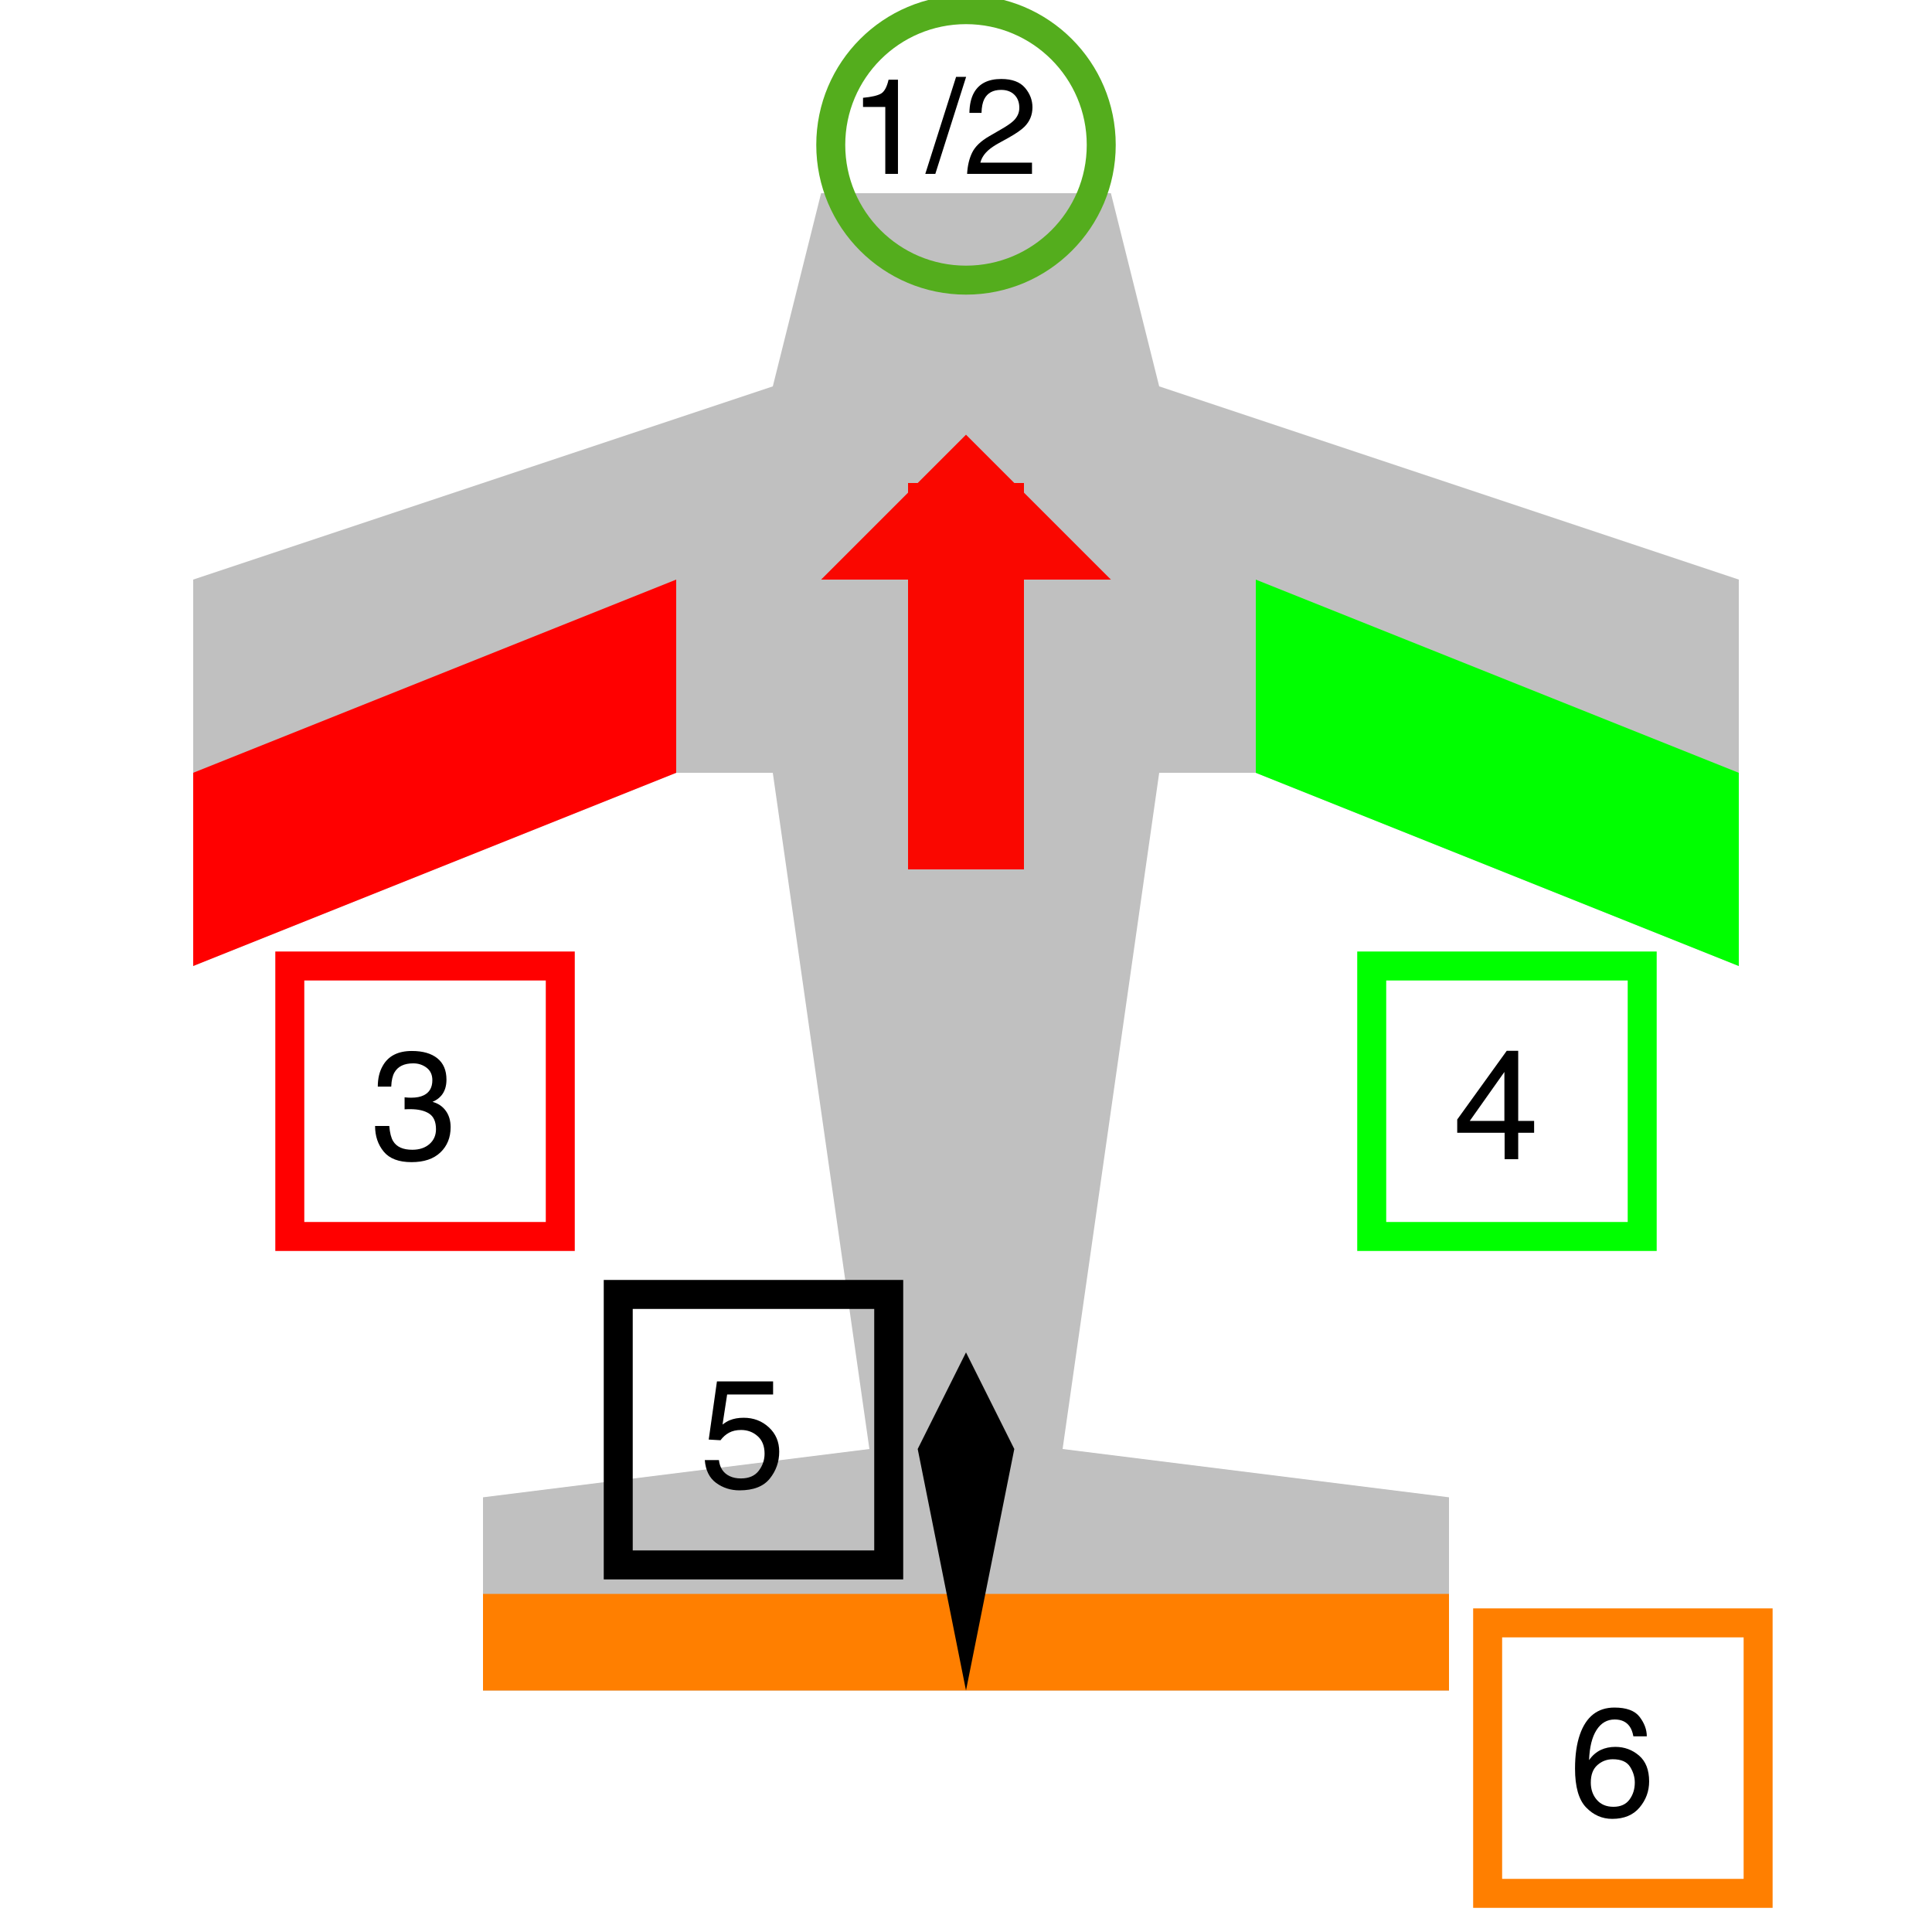
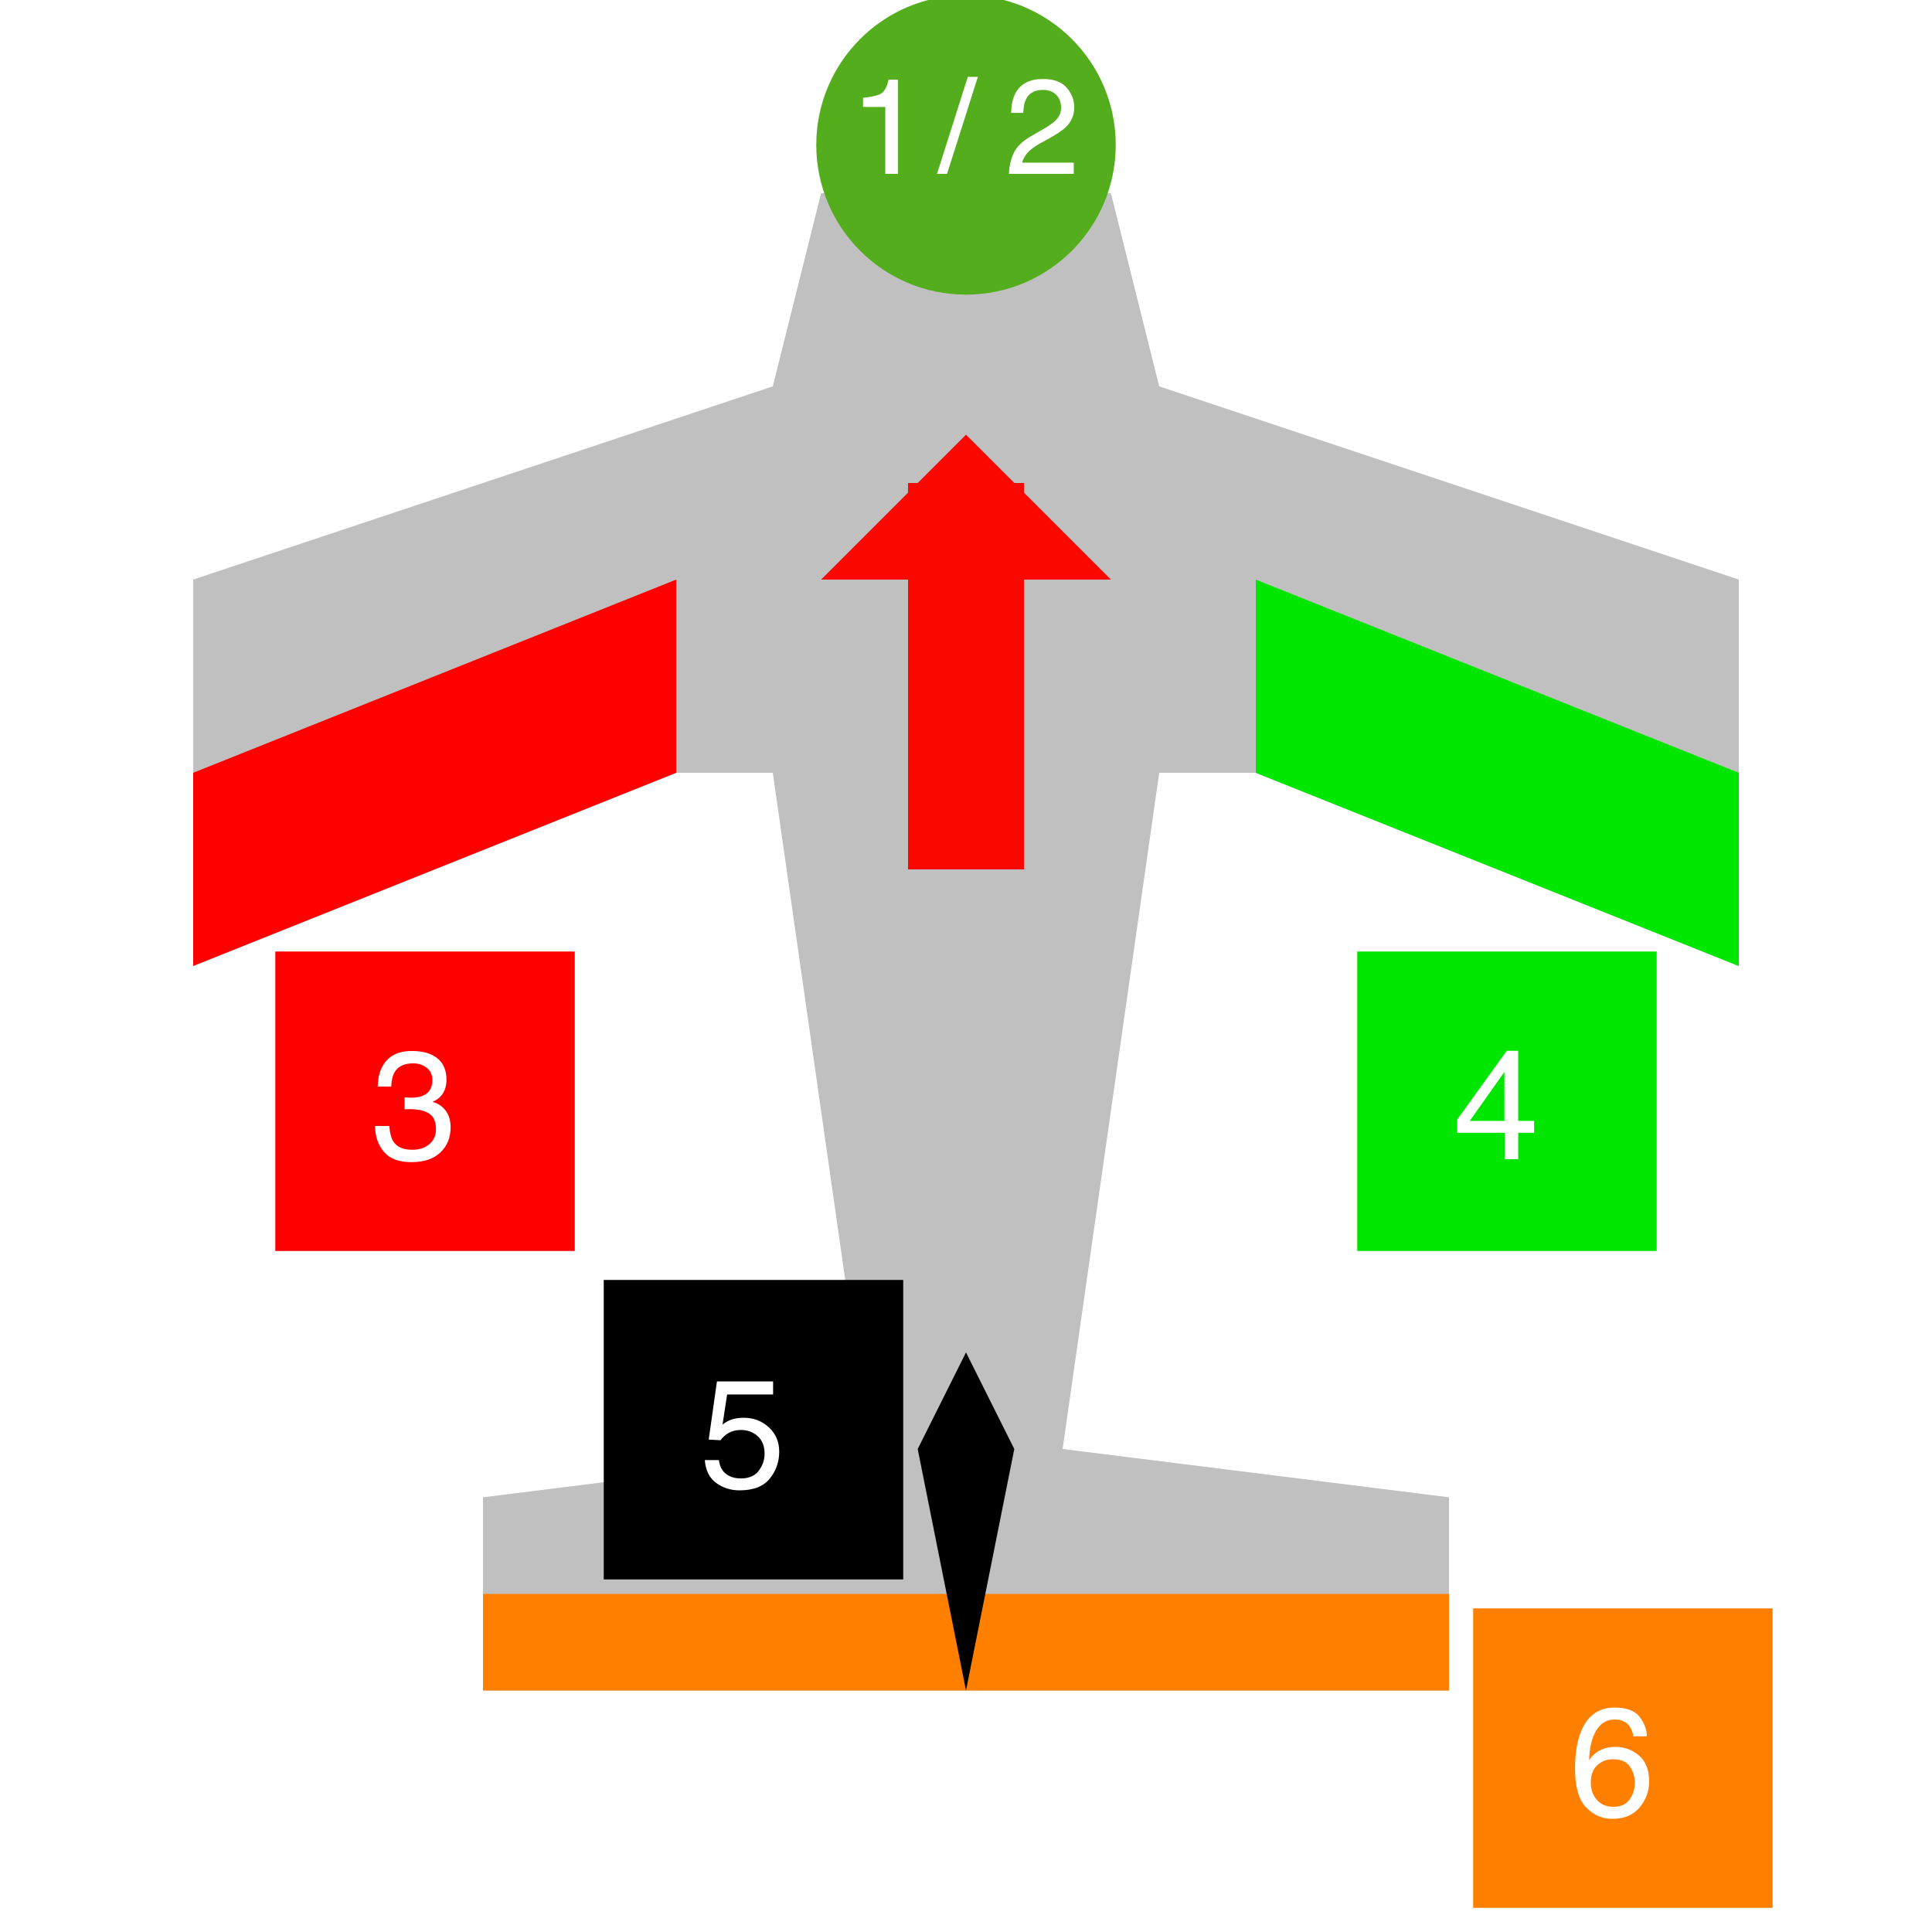
<svg xmlns="http://www.w3.org/2000/svg" xmlns:xlink="http://www.w3.org/1999/xlink" width="200pt" height="200pt" viewBox="0 0 200 200" version="1.1">
  <defs>
    <g>
      <symbol overflow="visible" id="glyph0-0">
        <path style="stroke:none;" d="" />
      </symbol>
      <symbol overflow="visible" id="glyph0-1">
        <path style="stroke:none;" d="M 1.34 -6.93 L 1.34 -7.875 C 2.227 -7.961 2.848 -8.105 3.199 -8.309 C 3.551 -8.512 3.812 -8.992 3.984 -9.75 L 4.957 -9.75 L 4.957 0 L 3.645 0 L 3.645 -6.93 Z M 1.34 -6.93 " />
      </symbol>
      <symbol overflow="visible" id="glyph0-2">
        <path style="stroke:none;" d="M 3.188 -10.043 L 4.227 -10.043 L 1.039 0 L 0 0 Z M 3.188 -10.043 " />
      </symbol>
      <symbol overflow="visible" id="glyph0-3">
        <path style="stroke:none;" d="M 0.961 -2.203 C 1.266 -2.828 1.855 -3.395 2.734 -3.902 L 4.047 -4.664 C 4.633 -5.004 5.047 -5.297 5.285 -5.539 C 5.656 -5.914 5.844 -6.348 5.844 -6.836 C 5.844 -7.406 5.672 -7.859 5.332 -8.191 C 4.992 -8.527 4.535 -8.695 3.965 -8.695 C 3.121 -8.695 2.539 -8.375 2.215 -7.738 C 2.043 -7.398 1.945 -6.922 1.93 -6.316 L 0.676 -6.316 C 0.691 -7.168 0.848 -7.863 1.148 -8.402 C 1.68 -9.352 2.621 -9.824 3.973 -9.824 C 5.094 -9.824 5.91 -9.52 6.43 -8.914 C 6.945 -8.309 7.203 -7.633 7.203 -6.891 C 7.203 -6.105 6.93 -5.438 6.379 -4.883 C 6.059 -4.559 5.488 -4.164 4.664 -3.703 L 3.727 -3.188 C 3.281 -2.941 2.93 -2.703 2.672 -2.48 C 2.219 -2.086 1.93 -1.645 1.812 -1.164 L 7.156 -1.164 L 7.156 0 L 0.438 0 C 0.484 -0.844 0.656 -1.578 0.961 -2.203 Z M 0.961 -2.203 " />
      </symbol>
      <symbol overflow="visible" id="glyph1-0">
        <path style="stroke:none;" d="" />
      </symbol>
      <symbol overflow="visible" id="glyph1-1">
        <path style="stroke:none;" d="" />
      </symbol>
      <symbol overflow="visible" id="glyph1-2">
        <path style="stroke:none;" d="M 1.277 -0.785 C 0.68 -1.512 0.383 -2.395 0.383 -3.438 L 1.852 -3.438 C 1.914 -2.715 2.051 -2.188 2.258 -1.859 C 2.621 -1.27 3.281 -0.977 4.234 -0.977 C 4.973 -0.977 5.566 -1.176 6.016 -1.57 C 6.465 -1.965 6.688 -2.477 6.688 -3.102 C 6.688 -3.871 6.453 -4.41 5.98 -4.719 C 5.508 -5.027 4.855 -5.18 4.016 -5.18 C 3.922 -5.18 3.828 -5.18 3.73 -5.176 C 3.633 -5.172 3.535 -5.168 3.438 -5.164 L 3.438 -6.406 C 3.582 -6.391 3.707 -6.379 3.805 -6.375 C 3.902 -6.371 4.012 -6.367 4.125 -6.367 C 4.652 -6.367 5.082 -6.449 5.422 -6.617 C 6.016 -6.91 6.312 -7.43 6.312 -8.18 C 6.312 -8.738 6.113 -9.168 5.719 -9.469 C 5.324 -9.77 4.863 -9.922 4.336 -9.922 C 3.398 -9.922 2.75 -9.609 2.391 -8.984 C 2.191 -8.641 2.082 -8.152 2.055 -7.516 L 0.664 -7.516 C 0.664 -8.348 0.832 -9.059 1.164 -9.641 C 1.738 -10.684 2.746 -11.203 4.188 -11.203 C 5.328 -11.203 6.211 -10.949 6.836 -10.441 C 7.461 -9.934 7.773 -9.199 7.773 -8.234 C 7.773 -7.547 7.59 -6.988 7.219 -6.562 C 6.988 -6.297 6.691 -6.09 6.328 -5.938 C 6.918 -5.777 7.375 -5.465 7.707 -5.004 C 8.039 -4.543 8.203 -3.98 8.203 -3.312 C 8.203 -2.246 7.852 -1.375 7.148 -0.703 C 6.445 -0.031 5.449 0.305 4.156 0.305 C 2.832 0.305 1.875 -0.059 1.277 -0.785 Z M 1.277 -0.785 " />
      </symbol>
      <symbol overflow="visible" id="glyph1-3">
        <path style="stroke:none;" d="M 5.289 -3.961 L 5.289 -9.031 L 1.703 -3.961 Z M 5.312 0 L 5.312 -2.734 L 0.406 -2.734 L 0.406 -4.109 L 5.531 -11.219 L 6.719 -11.219 L 6.719 -3.961 L 8.367 -3.961 L 8.367 -2.734 L 6.719 -2.734 L 6.719 0 Z M 5.312 0 " />
      </symbol>
      <symbol overflow="visible" id="glyph1-4">
        <path style="stroke:none;" d="M 1.977 -2.852 C 2.07 -2.051 2.441 -1.496 3.094 -1.188 C 3.426 -1.031 3.812 -0.953 4.25 -0.953 C 5.082 -0.953 5.699 -1.219 6.102 -1.75 C 6.504 -2.281 6.703 -2.871 6.703 -3.516 C 6.703 -4.297 6.465 -4.902 5.988 -5.328 C 5.512 -5.754 4.941 -5.969 4.273 -5.969 C 3.789 -5.969 3.375 -5.875 3.027 -5.688 C 2.68 -5.5 2.387 -5.238 2.141 -4.906 L 0.922 -4.977 L 1.773 -11 L 7.586 -11 L 7.586 -9.641 L 2.828 -9.641 L 2.352 -6.531 C 2.613 -6.73 2.859 -6.879 3.094 -6.977 C 3.512 -7.148 3.992 -7.234 4.539 -7.234 C 5.566 -7.234 6.434 -6.902 7.148 -6.242 C 7.863 -5.582 8.219 -4.742 8.219 -3.727 C 8.219 -2.668 7.891 -1.738 7.238 -0.93 C 6.586 -0.121 5.543 0.281 4.109 0.281 C 3.199 0.281 2.391 0.023 1.691 -0.488 C 0.992 -1 0.598 -1.789 0.516 -2.852 Z M 1.977 -2.852 " />
      </symbol>
      <symbol overflow="visible" id="glyph1-5">
        <path style="stroke:none;" d="M 7.293 -10.262 C 7.785 -9.613 8.031 -8.945 8.031 -8.258 L 6.641 -8.258 C 6.559 -8.699 6.426 -9.047 6.242 -9.297 C 5.902 -9.766 5.391 -10 4.703 -10 C 3.918 -10 3.293 -9.637 2.828 -8.91 C 2.363 -8.184 2.105 -7.145 2.055 -5.789 C 2.379 -6.262 2.785 -6.617 3.273 -6.852 C 3.723 -7.059 4.223 -7.164 4.773 -7.164 C 5.711 -7.164 6.527 -6.863 7.227 -6.266 C 7.926 -5.668 8.273 -4.773 8.273 -3.586 C 8.273 -2.57 7.941 -1.672 7.281 -0.887 C 6.621 -0.102 5.676 0.289 4.453 0.289 C 3.406 0.289 2.504 -0.109 1.742 -0.902 C 0.98 -1.695 0.602 -3.035 0.602 -4.914 C 0.602 -6.305 0.77 -7.484 1.109 -8.453 C 1.762 -10.309 2.949 -11.234 4.68 -11.234 C 5.93 -11.234 6.801 -10.91 7.293 -10.262 Z M 6.238 -1.707 C 6.605 -2.203 6.789 -2.793 6.789 -3.469 C 6.789 -4.043 6.625 -4.586 6.297 -5.105 C 5.969 -5.625 5.371 -5.883 4.508 -5.883 C 3.902 -5.883 3.375 -5.684 2.918 -5.281 C 2.461 -4.879 2.234 -4.277 2.234 -3.469 C 2.234 -2.762 2.441 -2.164 2.855 -1.684 C 3.27 -1.203 3.844 -0.961 4.578 -0.961 C 5.316 -0.961 5.871 -1.211 6.238 -1.707 Z M 6.238 -1.707 " />
      </symbol>
    </g>
  </defs>
  <g id="surface66">
    <path style=" stroke:none;fill-rule:nonzero;fill:rgb(75.294%,75.294%,75.294%);fill-opacity:1;" d="M 85 20 L 80 40 L 20 60 L 20 100 L 70 80 L 80 80 L 90 150 L 50 155 L 50 175 L 150 175 L 150 155 L 110 150 L 120 80 L 130 80 L 180 100 L 180 60 L 120 40 L 115 20 Z M 85 20 " />
    <path style=" stroke:none;fill-rule:nonzero;fill:rgb(100%,0%,0%);fill-opacity:1;" d="M 20 80 L 20 100 L 70 80 L 70 60 Z M 20 80 " />
-     <path style=" stroke:none;fill-rule:nonzero;fill:rgb(0%,100%,0%);fill-opacity:1;" d="M 180 80 L 180 100 L 130 80 L 130 60 Z M 180 80 " />
+     <path style=" stroke:none;fill-rule:nonzero;fill:rgb(0%,90%,0%);fill-opacity:1;" d="M 180 80 L 180 100 L 130 80 L 130 60 Z M 180 80 " />
    <path style=" stroke:none;fill-rule:nonzero;fill:rgb(100%,49.804%,0%);fill-opacity:1;" d="M 50 165 L 50 175 L 150 175 L 150 165 Z M 50 165 " />
    <path style=" stroke:none;fill-rule:nonzero;fill:rgb(0%,0%,0%);fill-opacity:1;" d="M 100 140 L 95 150 L 100 175 L 105 150 Z M 100 140 " />
-     <path style="fill:none;stroke-width:3;stroke-linecap:butt;stroke-linejoin:miter;stroke:rgb(32.941%,67.843%,11.373%);stroke-opacity:1;stroke-miterlimit:10;" d="M 114 15 C 114 22.73 107.73 29 100 29 C 92.27 29 86 22.73 86 15 C 86 7.27 92.27 1 100 1 C 107.73 1 114 7.27 114 15 " />
-     <g style="fill:rgb(0%,0%,0%);fill-opacity:1;">
+     <path style="fill:rgb(32.941%,67.843%,11.373%);stroke-width:3;stroke-linecap:butt;stroke-linejoin:miter;stroke:rgb(32.941%,67.843%,11.373%);stroke-opacity:1;stroke-miterlimit:10;" d="M 114 15 C 114 22.73 107.73 29 100 29 C 92.27 29 86 22.73 86 15 C 86 7.27 92.27 1 100 1 C 107.73 1 114 7.27 114 15 " />
+     <g style="fill:rgb(100%,100%,100%);fill-opacity:1;">
      <use xlink:href="#glyph0-1" x="88" y="18" />
-       <use xlink:href="#glyph0-2" x="95.786" y="18" />
-       <use xlink:href="#glyph0-3" x="99.676" y="18" />
+       <use xlink:href="#glyph0-2" x="97" y="18" />
+       <use xlink:href="#glyph0-3" x="104" y="18" />
    </g>
-     <path style="fill:none;stroke-width:3;stroke-linecap:butt;stroke-linejoin:miter;stroke:rgb(100%,0%,0%);stroke-opacity:1;stroke-miterlimit:10;" d="M 30 100 L 58 100 L 58 128 L 30 128 Z M 30 100 " />
-     <g style="fill:rgb(0%,0%,0%);fill-opacity:1;">
+     <path style="fill:rgb(100%,0%,0%);stroke-width:3;stroke-linecap:butt;stroke-linejoin:miter;stroke:rgb(100%,0%,0%);stroke-opacity:1;stroke-miterlimit:10;" d="M 30 100 L 58 100 L 58 128 L 30 128 Z M 30 100 " />
+     <g style="fill:rgb(100%,100%,100%);fill-opacity:1;">
      <use xlink:href="#glyph1-1" x="34" y="120" />
      <use xlink:href="#glyph1-2" x="38.445" y="120" />
    </g>
-     <path style="fill:none;stroke-width:3;stroke-linecap:butt;stroke-linejoin:miter;stroke:rgb(0%,100%,0%);stroke-opacity:1;stroke-miterlimit:10;" d="M 142 100 L 170 100 L 170 128 L 142 128 Z M 142 100 " />
-     <g style="fill:rgb(0%,0%,0%);fill-opacity:1;">
+     <path style="fill:rgb(0%,90%,0%);stroke-width:3;stroke-linecap:butt;stroke-linejoin:miter;stroke:rgb(0%,90%,0%);stroke-opacity:1;stroke-miterlimit:10;" d="M 142 100 L 170 100 L 170 128 L 142 128 Z M 142 100 " />
+     <g style="fill:rgb(100%,100%,100%);fill-opacity:1;">
      <use xlink:href="#glyph1-1" x="146" y="120" />
      <use xlink:href="#glyph1-3" x="150.445" y="120" />
    </g>
-     <path style="fill:none;stroke-width:3;stroke-linecap:butt;stroke-linejoin:miter;stroke:rgb(0%,0%,0%);stroke-opacity:1;stroke-miterlimit:10;" d="M 64 134 L 92 134 L 92 162 L 64 162 Z M 64 134 " />
-     <g style="fill:rgb(0%,0%,0%);fill-opacity:1;">
+     <path style="fill:rgb(0%,0%,0%);stroke-width:3;stroke-linecap:butt;stroke-linejoin:miter;stroke:rgb(0%,0%,0%);stroke-opacity:1;stroke-miterlimit:10;" d="M 64 134 L 92 134 L 92 162 L 64 162 Z M 64 134 " />
+     <g style="fill:rgb(100%,100%,100%);fill-opacity:1;">
      <use xlink:href="#glyph1-1" x="68" y="154" />
      <use xlink:href="#glyph1-4" x="72.445" y="154" />
    </g>
-     <path style="fill:none;stroke-width:3;stroke-linecap:butt;stroke-linejoin:miter;stroke:rgb(100%,49.804%,0%);stroke-opacity:1;stroke-miterlimit:10;" d="M 154 168 L 182 168 L 182 196 L 154 196 Z M 154 168 " />
-     <g style="fill:rgb(0%,0%,0%);fill-opacity:1;">
+     <path style="fill:rgb(100%,49.804%,0%);stroke-width:3;stroke-linecap:butt;stroke-linejoin:miter;stroke:rgb(100%,49.804%,0%);stroke-opacity:1;stroke-miterlimit:10;" d="M 154 168 L 182 168 L 182 196 L 154 196 Z M 154 168 " />
+     <g style="fill:rgb(100%,100%,100%);fill-opacity:1;">
      <use xlink:href="#glyph1-1" x="158" y="188" />
      <use xlink:href="#glyph1-5" x="162.445" y="188" />
    </g>
    <path style="fill:none;stroke-width:12;stroke-linecap:butt;stroke-linejoin:bevel;stroke:rgb(98.039%,2.745%,0%);stroke-opacity:1;stroke-miterlimit:10;" d="M 100 50 L 100 90 " />
    <path style=" stroke:none;fill-rule:nonzero;fill:rgb(98.039%,2.745%,0%);fill-opacity:1;" d="M 100 45 L 85 60 L 115 60 L 100 45 " />
  </g>
</svg>
